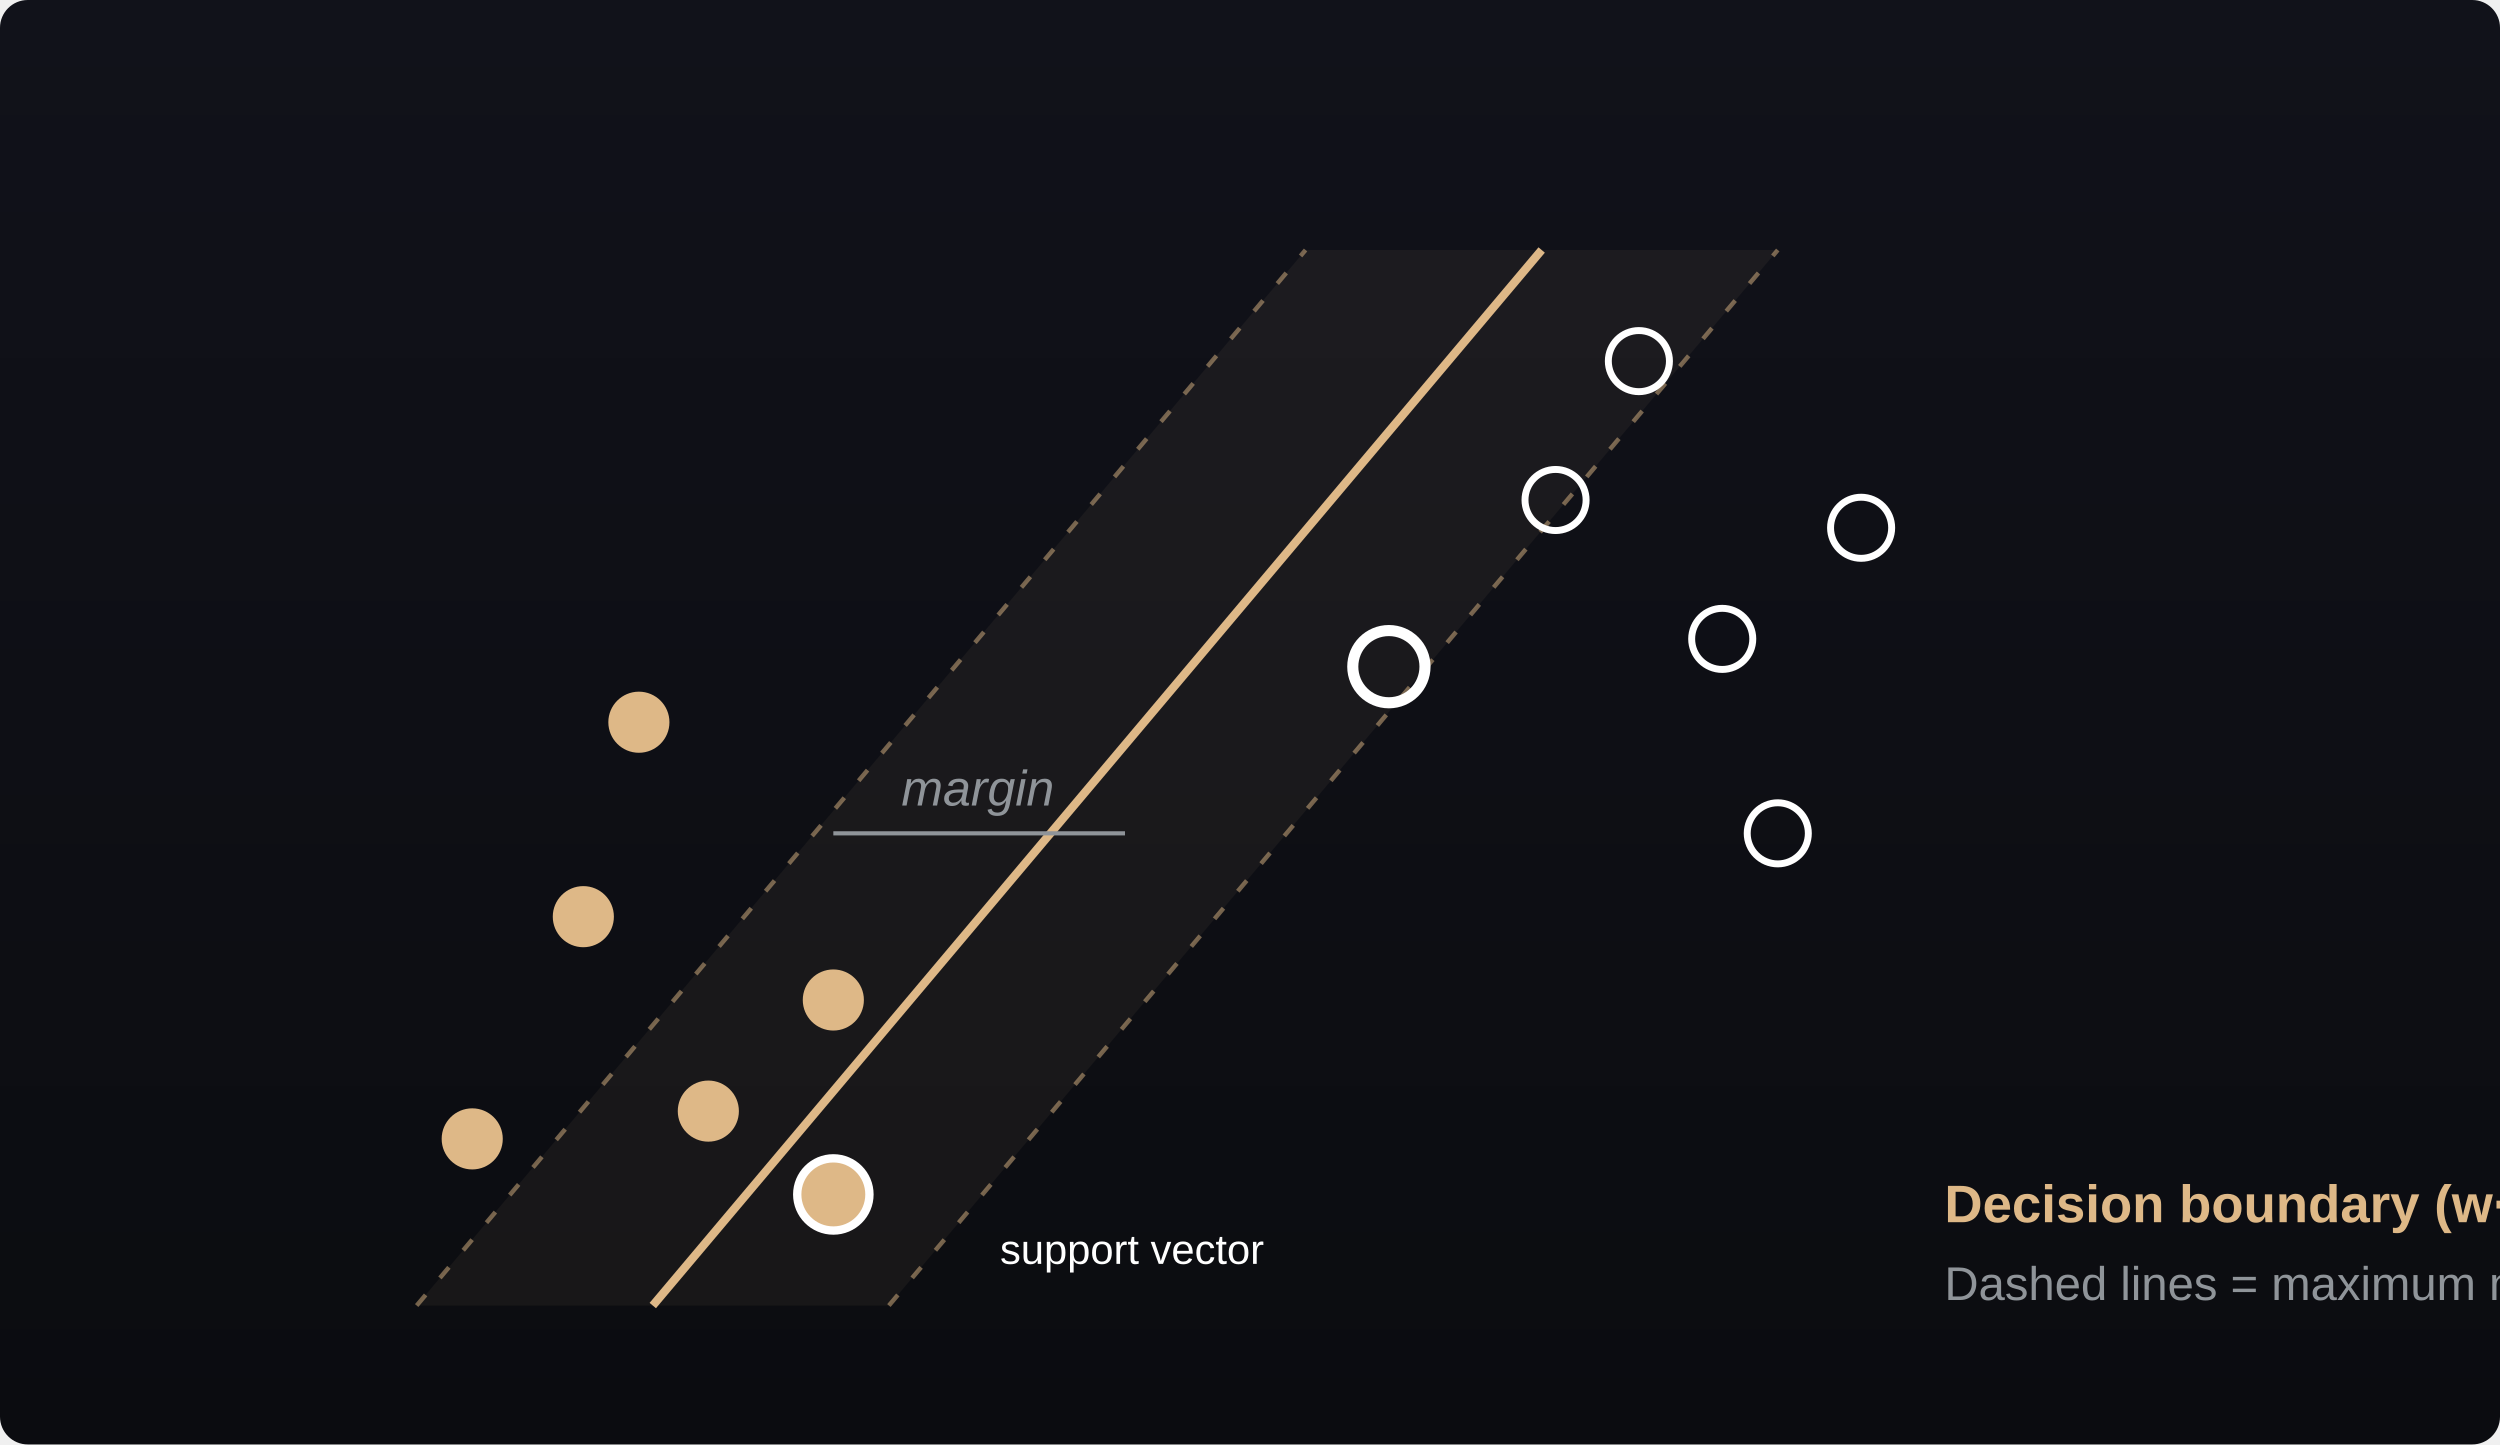
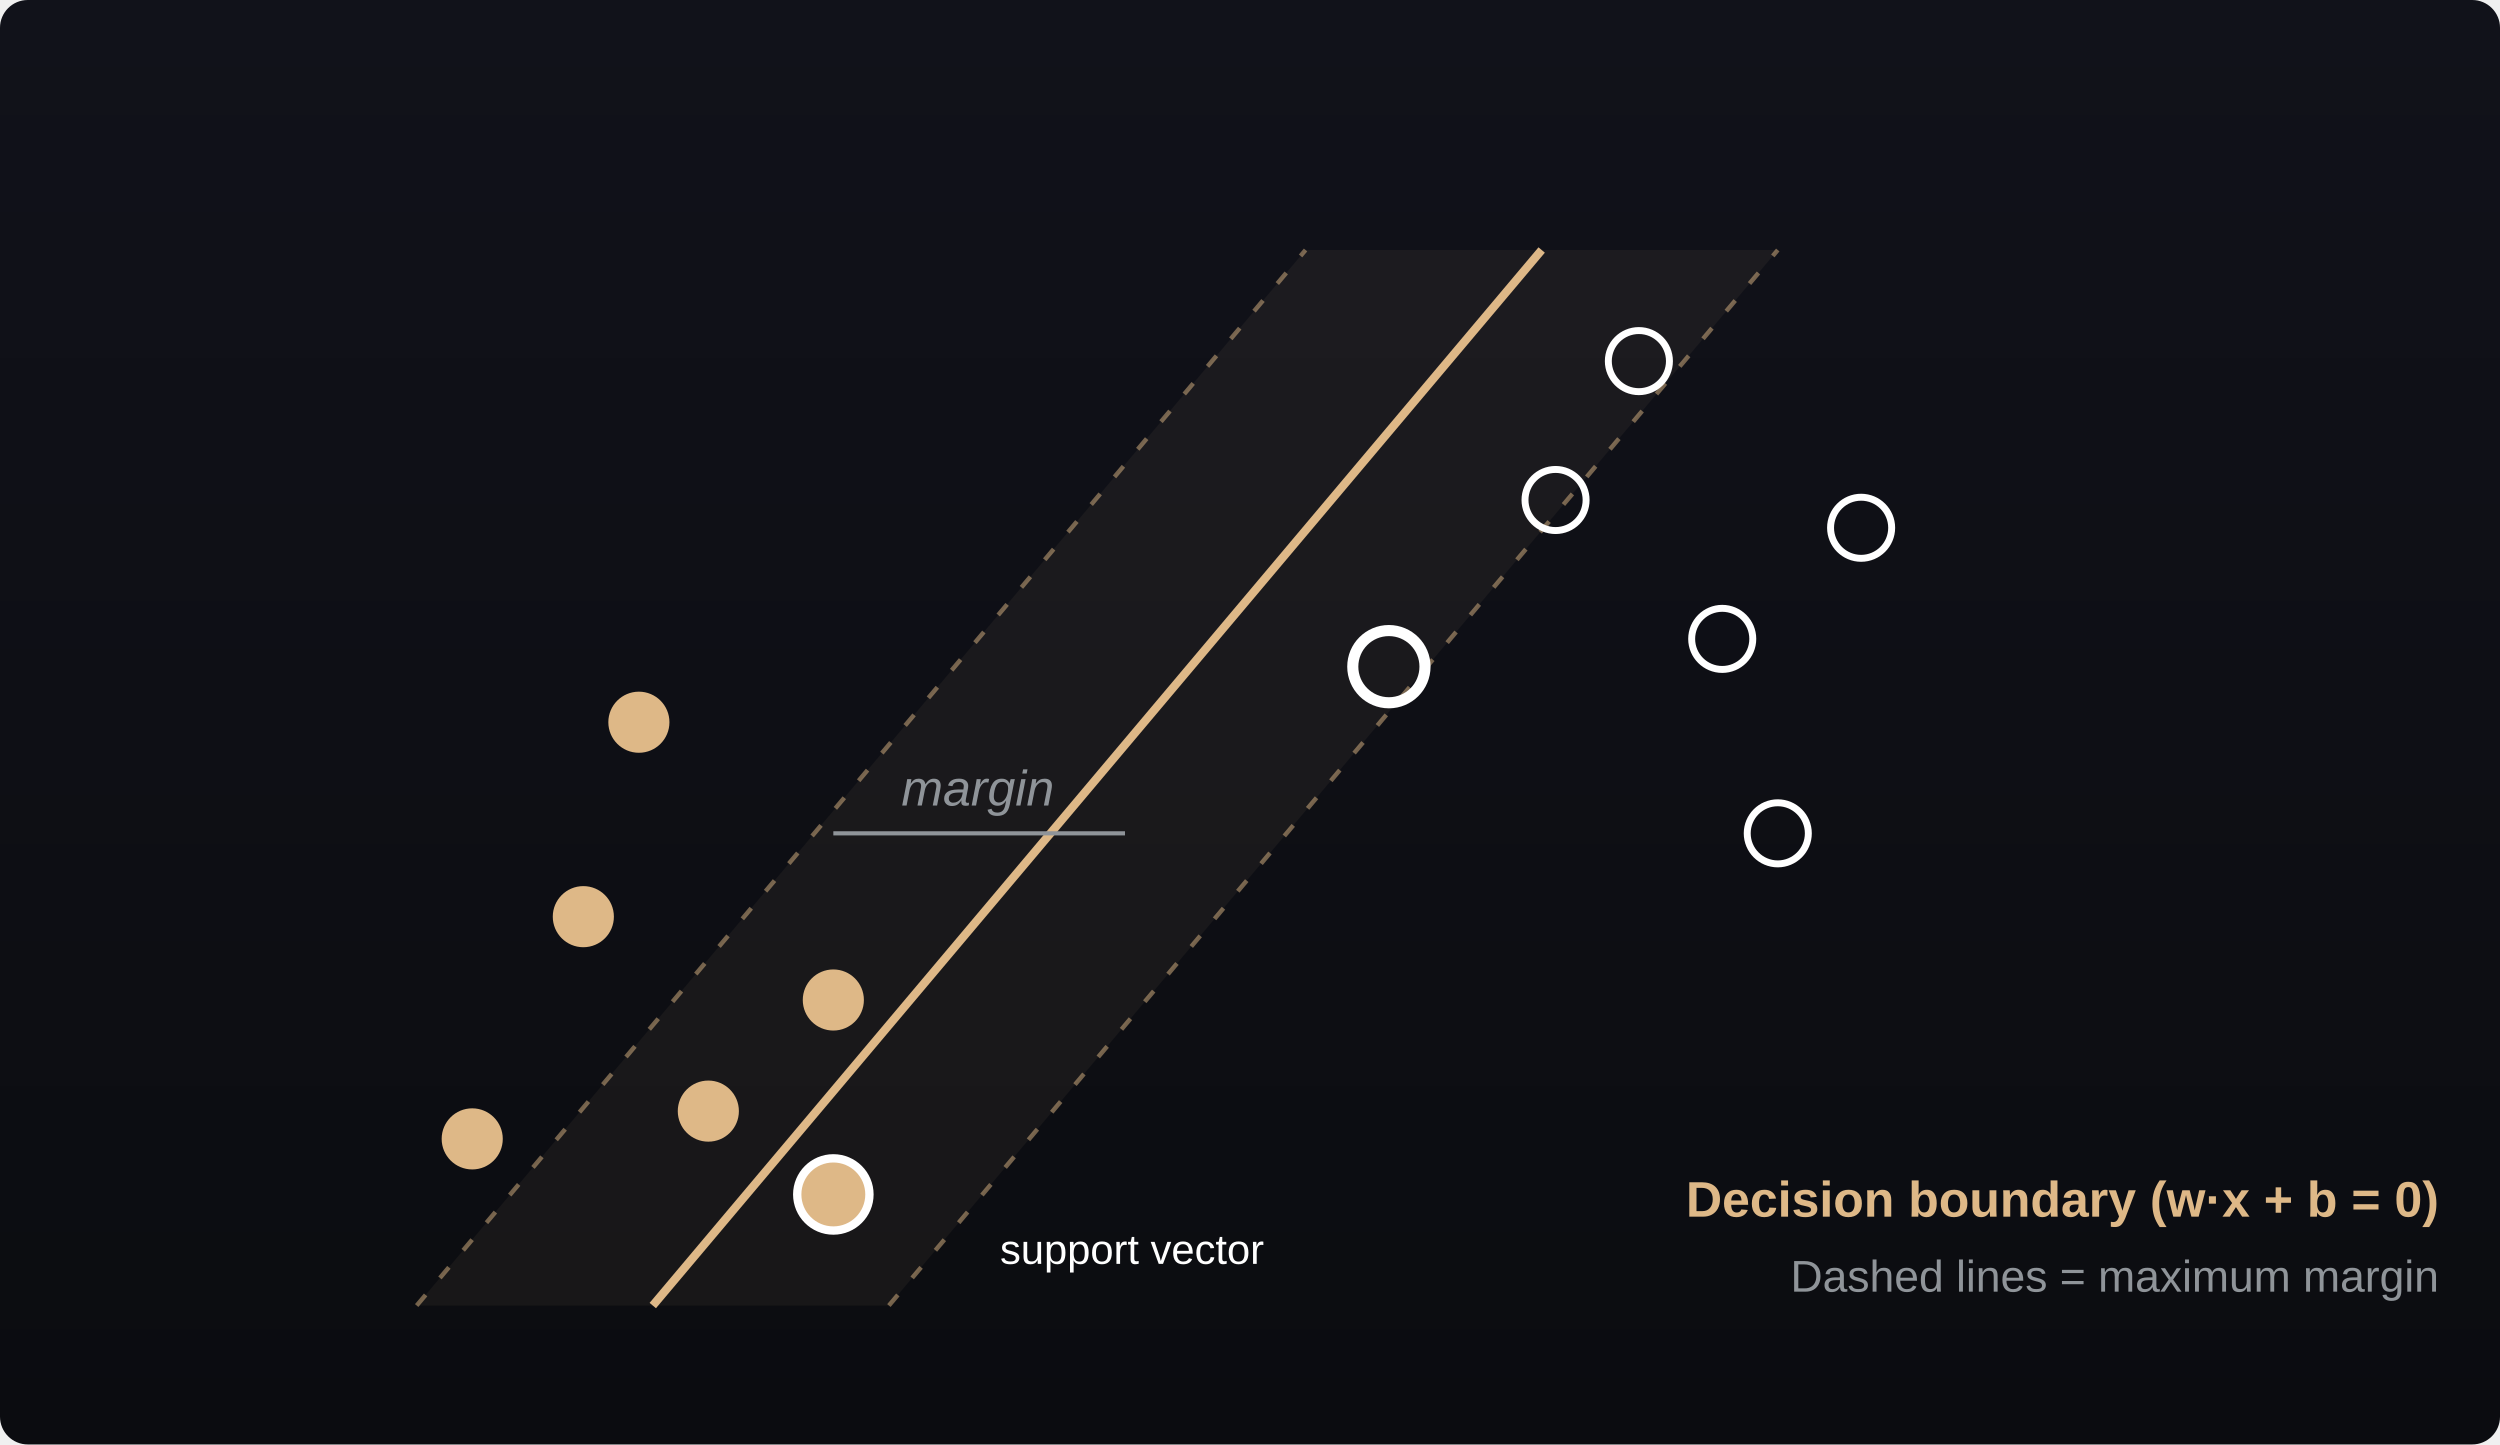
<svg xmlns="http://www.w3.org/2000/svg" viewBox="0 0 900 520" role="img" aria-label="SVM maximum-margin separating hyperplane">
  <defs>
    <linearGradient id="svmbg" x1="0" y1="0" x2="0" y2="1">
      <stop offset="0" stop-color="#11121a" />
      <stop offset="1" stop-color="#0b0c10" />
    </linearGradient>
  </defs>
  <rect width="900" height="520" rx="10" fill="url(#svmbg)" />
  <polygon points="150,470 470,90 640,90 320,470" fill="#deb887" fill-opacity="0.06" />
  <line x1="235" y1="470" x2="555" y2="90" stroke="#deb887" stroke-width="3" />
  <line x1="150" y1="470" x2="470" y2="90" stroke="#deb887" stroke-opacity="0.5" stroke-width="1.6" stroke-dasharray="5 8" />
  <line x1="320" y1="470" x2="640" y2="90" stroke="#deb887" stroke-opacity="0.5" stroke-width="1.6" stroke-dasharray="5 8" />
  <g stroke="#8f9499" stroke-width="1.5">
    <line x1="300" y1="300" x2="405" y2="300" />
  </g>
  <text x="352" y="290" text-anchor="middle" fill="#8f9499" font-family="Helvetica Neue, Arial, sans-serif" font-size="18" font-style="italic">margin</text>
  <g fill="#deb887">
    <circle cx="210" cy="330" r="11" />
    <circle cx="255" cy="400" r="11" />
    <circle cx="170" cy="410" r="11" />
    <circle cx="300" cy="360" r="11" />
    <circle cx="230" cy="260" r="11" />
  </g>
  <circle cx="300" cy="430" r="13" fill="#deb887" stroke="#ffffff" stroke-width="3" />
  <g fill="none" stroke="#ffffff" stroke-width="2.5">
    <circle cx="560" cy="180" r="11" />
    <circle cx="620" cy="230" r="11" />
    <circle cx="590" cy="130" r="11" />
    <circle cx="670" cy="190" r="11" />
    <circle cx="640" cy="300" r="11" />
  </g>
  <circle cx="500" cy="240" r="13" fill="none" stroke="#ffffff" stroke-width="4" />
-   <text x="700" y="440" fill="#deb887" font-family="Helvetica Neue, Arial, sans-serif" font-size="19" font-weight="700">Decision boundary (w·x + b = 0)</text>
-   <text x="700" y="468" fill="#8f9499" font-family="Helvetica Neue, Arial, sans-serif" font-size="17">Dashed lines = maximum margin</text>
+   <text x="878" y="438" text-anchor="end" fill="#deb887" font-family="Helvetica Neue, Arial, sans-serif" font-size="18" font-weight="700">Decision boundary (w·x + b = 0)</text>
+   <text x="878" y="465" text-anchor="end" fill="#8f9499" font-family="Helvetica Neue, Arial, sans-serif" font-size="16">Dashed lines = maximum margin</text>
  <text x="360" y="455" fill="#ffffff" font-family="Helvetica Neue, Arial, sans-serif" font-size="15">support vector</text>
</svg>
